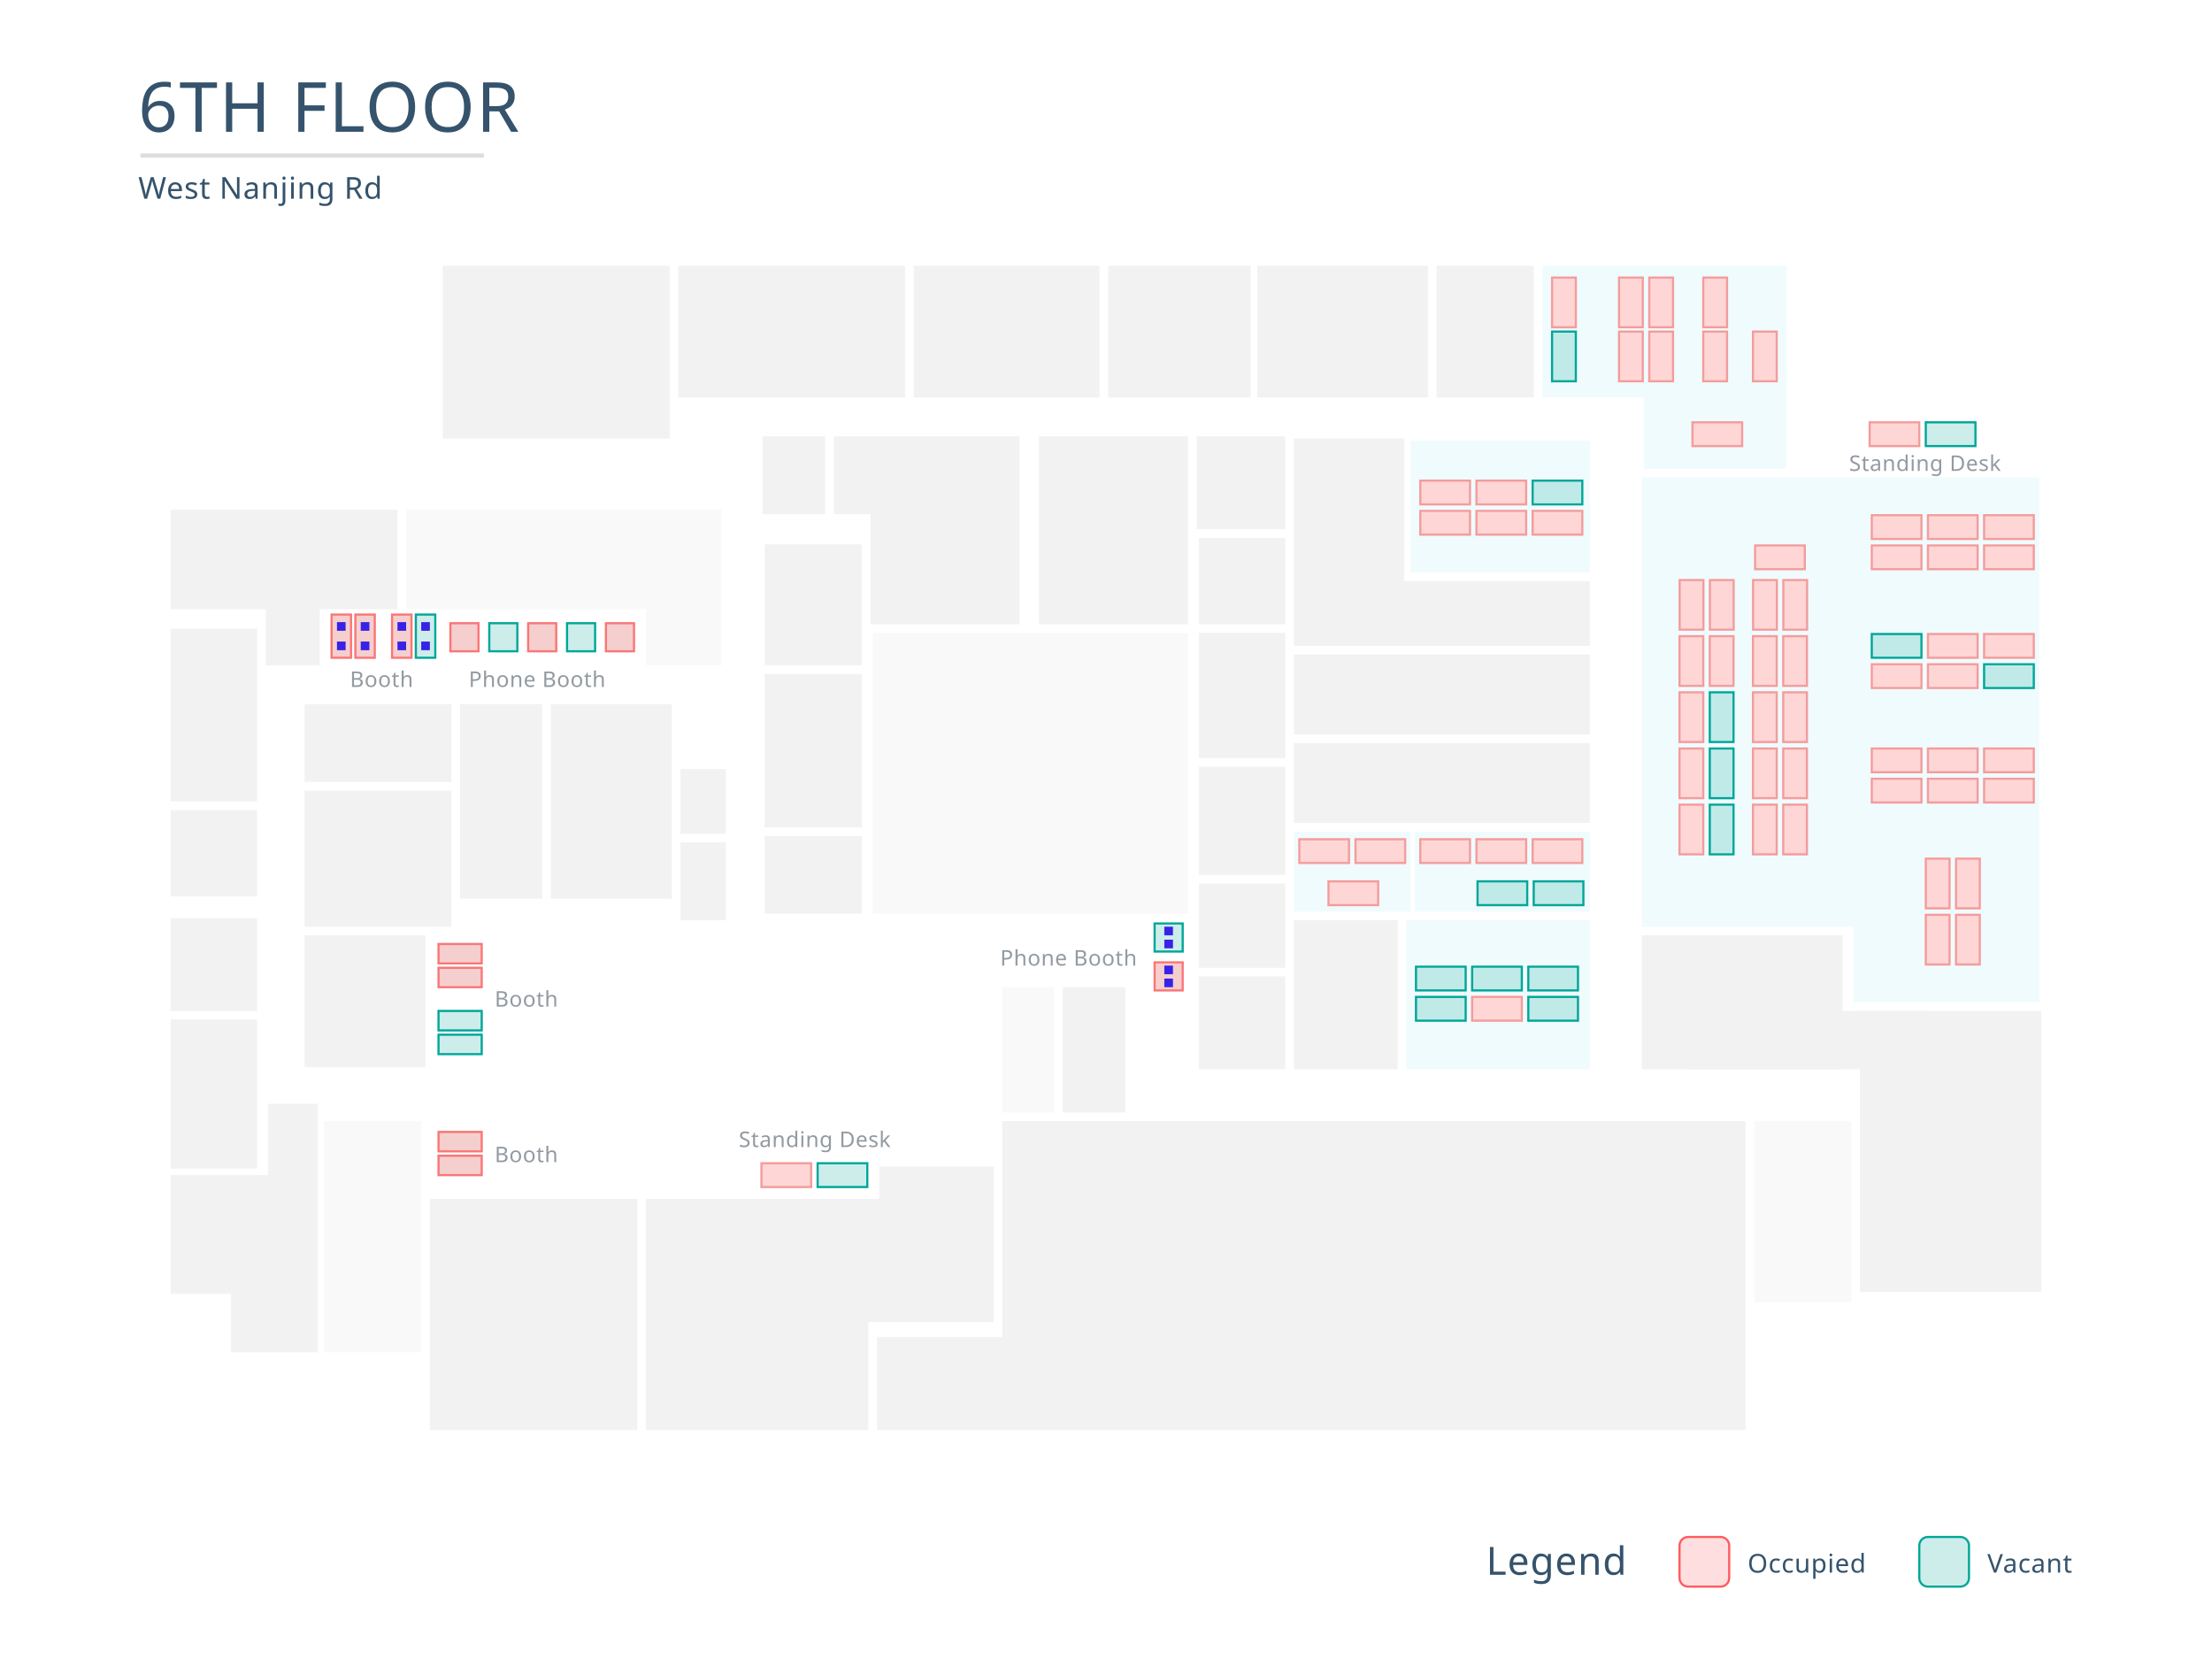
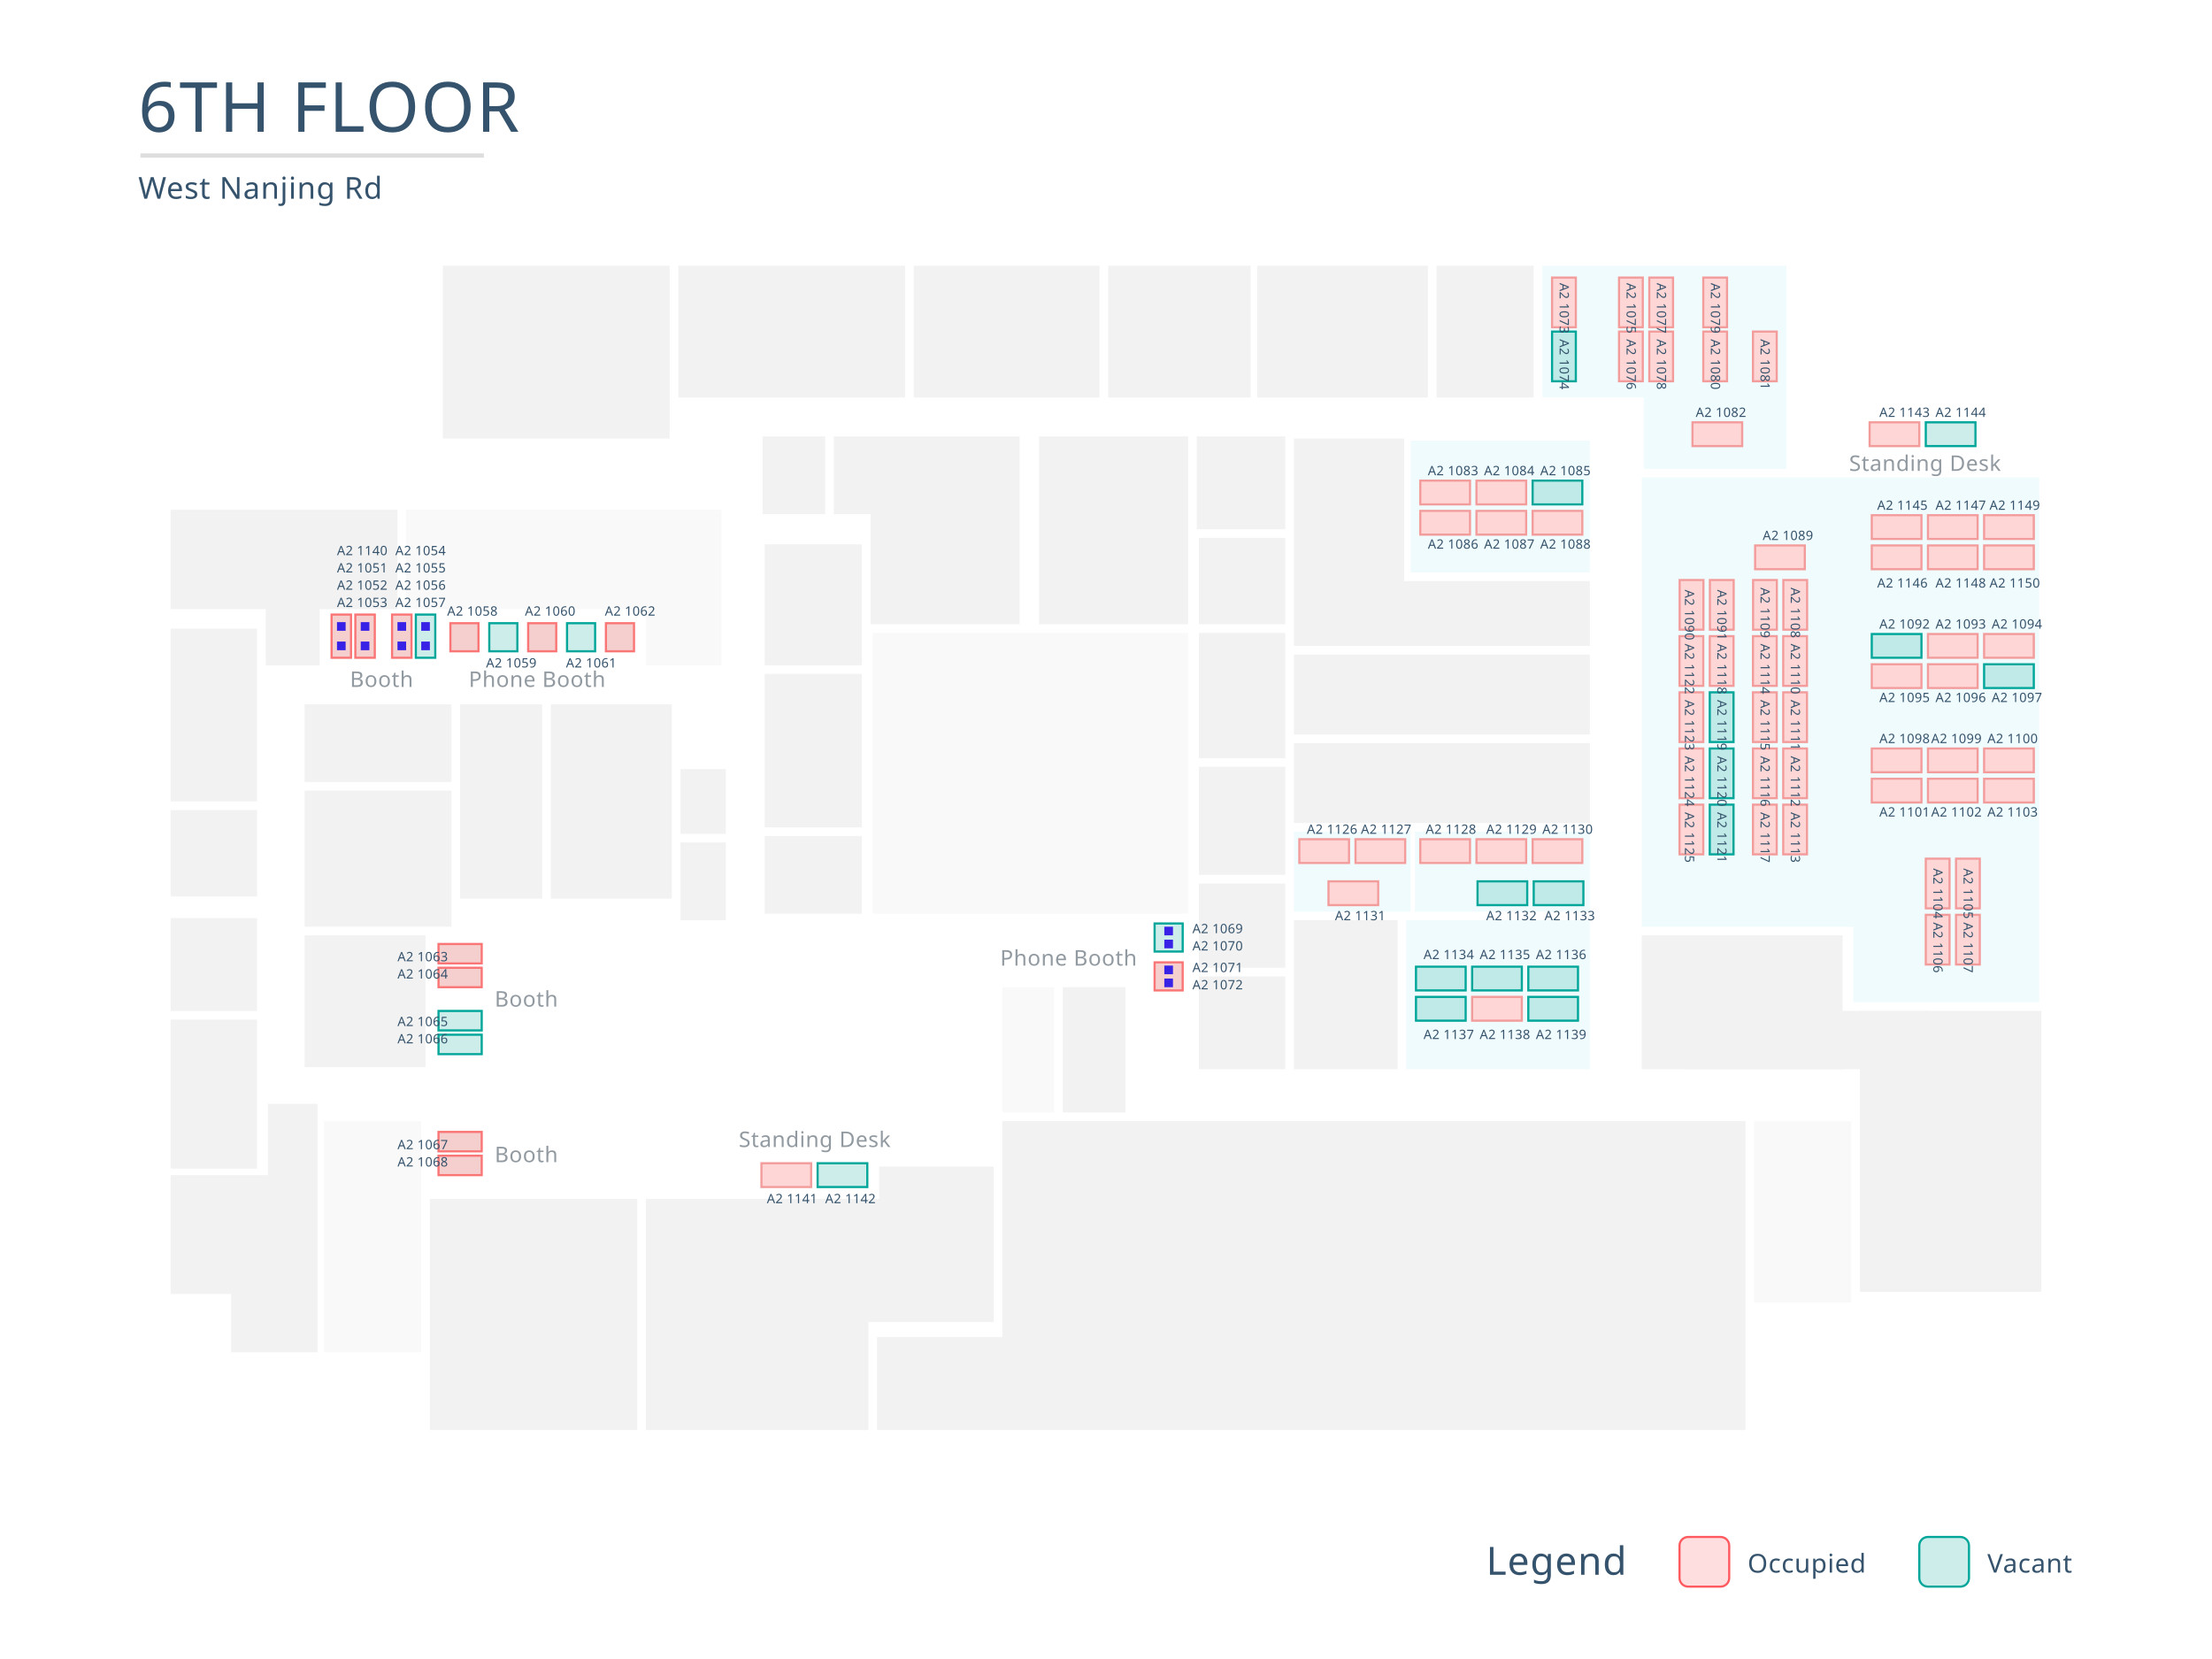
<svg xmlns="http://www.w3.org/2000/svg" width="1024px" height="768px" viewBox="0 0 1024 768" version="1.1">
  <defs />
  <g id="20180710南京路演示界面" stroke="none" stroke-width="1" fill="none" fill-rule="evenodd">
    <rect id="白底" fill="#FFFFFF" x="0" y="0" width="1024" height="768" />
    <g id="图名" transform="translate(64, 32)">
      <text id="6TH-FLOOR" font-family="BebasNeue, Bebas Neue" font-size="32" font-weight="normal" letter-spacing="0.711" fill="#35536C">
        <tspan x="0" y="29">6TH FLOOR</tspan>
      </text>
      <text id="West-Nanjing-Rd" font-family="PingFangSC-Regular, PingFang SC" font-size="14" font-weight="normal" letter-spacing="0.311" fill="#35536C">
        <tspan x="0" y="60">West Nanjing Rd</tspan>
      </text>
      <path d="M1,40 L160.028,40" id="Path" stroke="#DEDEDE" stroke-width="2" />
    </g>
    <g id="建筑" transform="translate(79, 123)">
      <g id="室" fill="#F2F2F2">
        <rect id="Rectangle" x="126" y="0" width="105" height="80" />
        <rect id="Rectangle-Copy-17" x="62" y="203" width="68" height="36" />
        <rect id="Rectangle-Copy-19" x="134" y="203" width="38" height="90" />
        <rect id="Rectangle-Copy-20" x="176" y="203" width="56" height="90" />
        <rect id="Rectangle-Copy-50" x="236" y="267" width="21" height="36" />
        <rect id="Rectangle-Copy-51" x="236" y="233" width="21" height="30" />
        <rect id="Rectangle-Copy-18" x="62" y="243" width="68" height="63" />
        <rect id="Rectangle-Copy-21" x="62" y="310" width="56" height="61" />
        <rect id="Rectangle-Copy-22" x="120" y="432" width="96" height="107" />
        <path d="M289,432 L328,432 L328,417 L381,417 L381,489 L323,489 L323,539 L220,539 L220,432 L289,432 Z" id="Combined-Shape" />
        <rect id="Rectangle-Copy-10" x="0" y="168" width="40" height="80" />
        <rect id="Rectangle-Copy-11" x="0" y="252" width="40" height="40" />
        <rect id="Rectangle-Copy-12" x="0" y="302" width="40" height="43" />
        <rect id="Rectangle-Copy-13" x="0" y="349" width="40" height="69" />
        <path d="M45,421 L45,388 L68,388 L68,421 L68,503 L28,503 L28,476 L0,476 L0,421 L28,421 L45,421 Z" id="Combined-Shape" />
        <path d="M69,159 L69,185 L44,185 L44,159 L0,159 L0,113 L105,113 L105,159 L69,159 Z" id="Combined-Shape" />
        <rect id="Rectangle-Copy" x="235" y="0" width="105" height="61" />
        <rect id="Rectangle-Copy-45" x="274" y="79" width="29" height="36" />
        <rect id="Rectangle-Copy-46" x="275" y="129" width="45" height="56" />
        <rect id="Rectangle-Copy-47" x="275" y="189" width="45" height="71" />
        <rect id="Rectangle-Copy-48" x="275" y="264" width="45" height="36" />
        <rect id="Rectangle-Copy-2" x="344" y="0" width="86" height="61" />
        <path d="M385,539 L327,539 L327,496 L385,496 L385,396 L729,396 L729,539 L385,539 Z" id="Combined-Shape" />
        <rect id="Rectangle-Copy-3" x="434" y="0" width="66" height="61" />
        <rect id="Rectangle-Copy-4" x="503" y="0" width="79" height="61" />
        <rect id="Rectangle-Copy-5" x="586" y="0" width="45" height="61" />
        <path d="M681,310 L774,310 L774,372 L681,372 L681,310 Z M782,345 L866,345 L866,475 L782,475 L782,345 Z" id="Combined-Shape" />
        <rect id="Rectangle-Copy-58" x="701" y="345" width="113" height="27" />
        <rect id="Rectangle-Copy-31" x="520" y="180" width="137" height="37" />
        <rect id="Rectangle-Copy-32" x="520" y="221" width="137" height="37" />
        <rect id="Rectangle-Copy-35" x="520" y="303" width="48" height="69" />
        <rect id="Rectangle-Copy-49" x="413" y="334" width="29" height="58" />
        <rect id="Rectangle-Copy-36" x="476" y="329" width="40" height="43" />
        <rect id="Rectangle-Copy-37" x="476" y="286" width="40" height="39" />
        <rect id="Rectangle-Copy-38" x="476" y="232" width="40" height="50" />
        <rect id="Rectangle-Copy-39" x="476" y="170" width="40" height="58" />
        <rect id="Rectangle-Copy-40" x="476" y="126" width="40" height="40" />
        <rect id="Rectangle-Copy-41" x="475" y="79" width="41" height="43" />
        <rect id="Rectangle-Copy-42" x="402" y="79" width="69" height="87" />
        <path d="M324,79 L393,79 L393,166 L324,166 L324,115 L307,115 L307,79 L324,79 Z" id="Combined-Shape" />
        <path d="M571,146 L657,146 L657,176 L520,176 L520,153 L520,80 L571,80 L571,146 Z" id="Combined-Shape" />
      </g>
      <g id="楼梯" transform="translate(71, 113)" fill="#F9F9F9">
        <path d="M184,46 L184,72 L149,72 L149,46 L38,46 L38,0 L184,0 L184,46 Z" id="Combined-Shape" />
        <rect id="Rectangle-Copy-59" x="314" y="221" width="24" height="58" />
        <rect id="Rectangle-3" x="254" y="57" width="146" height="130" />
        <rect id="Rectangle-3-Copy" x="662" y="283" width="45" height="84" />
        <rect id="Rectangle-3-Copy-2" x="0" y="283" width="45" height="107" />
      </g>
      <g id="固定" transform="translate(520, 0)" fill="#E2F7FB" opacity="0.5">
        <path d="M345,306 L345,341 L259,341 L259,306 L161,306 L161,98 L345,98 L345,306 Z" />
        <rect x="54" y="81" width="83" height="61" />
        <rect x="0" y="262" width="54" height="37" />
        <rect id="固定-copy" x="56" y="262" width="81" height="37" />
        <rect x="52" y="303" width="85" height="69" />
        <path d="M228,61 L228,94 L162,94 L162,61 L115,61 L115,0 L228,0 L228,61 Z" />
      </g>
    </g>
    <g id="电话/卡座" transform="translate(153, 284)">
      <rect id="Rectangle-4" stroke="#FA7676" fill="#F5CECE" x="0.5" y="0.5" width="9" height="20" />
      <rect id="Rectangle-4-Copy-11" stroke="#FA7676" fill="#F5CECE" x="11.5" y="0.5" width="9" height="20" />
      <rect id="Rectangle-4-Copy" stroke="#FA7676" fill="#F5CECE" x="28.5" y="0.5" width="9" height="20" />
      <rect id="Rectangle-4-Copy-12" stroke="#00A699" fill-opacity="0.2" fill="#00A699" x="39.5" y="0.5" width="9" height="20" />
      <rect id="Rectangle-4-Copy-2" stroke="#FA7676" fill="#F5CECE" x="55.5" y="4.5" width="13" height="13" />
      <rect id="Rectangle-4-Copy-3" stroke="#00A699" fill-opacity="0.2" fill="#00A699" x="73.5" y="4.5" width="13" height="13" />
      <rect id="Rectangle-4-Copy-4" stroke="#FA7676" fill="#F5CECE" x="91.5" y="4.5" width="13" height="13" />
      <rect id="Rectangle-4-Copy-5" stroke="#00A699" fill-opacity="0.2" fill="#00A699" x="109.5" y="4.5" width="13" height="13" />
      <rect id="Rectangle-4-Copy-6" stroke="#FA7676" fill="#F5CECE" x="127.5" y="4.5" width="13" height="13" />
      <rect id="Rectangle-4-Copy-9" stroke="#00A699" fill-opacity="0.2" fill="#00A699" x="381.5" y="143.5" width="13" height="13" />
      <rect id="Rectangle-4-Copy-10" stroke="#FA7676" fill="#F5CECE" x="381.5" y="161.5" width="13" height="13" />
-       <rect id="Rectangle-4-Copy" stroke="#FA7676" fill="#F5CECE" transform="translate(60, 244.5) rotate(90) translate(-60, -244.5) " x="55.5" y="234.5" width="9" height="20" />
+       <rect id="Rectangle-4-Copy-20" stroke="#FA7676" fill="#F5CECE" transform="translate(60, 244.5) rotate(90) translate(-60, -244.5) " x="55.5" y="234.5" width="9" height="20" />
      <rect id="Rectangle-4-Copy-15" stroke="#FA7676" fill="#F5CECE" transform="translate(60, 255.5) rotate(90) translate(-60, -255.5) " x="55.5" y="245.5" width="9" height="20" />
      <rect id="Rectangle-4-Copy-7" stroke="#00A699" fill-opacity="0.2" fill="#00A699" transform="translate(60, 188.5) rotate(90) translate(-60, -188.5) " x="55.5" y="178.5" width="9" height="20" />
      <rect id="Rectangle-4-Copy-14" stroke="#00A699" fill-opacity="0.2" fill="#00A699" transform="translate(60, 199.5) rotate(90) translate(-60, -199.5) " x="55.5" y="189.5" width="9" height="20" />
      <rect id="Rectangle-4-Copy-8" stroke="#FA7676" fill="#F5CECE" transform="translate(60, 168.5) rotate(90) translate(-60, -168.5) " x="55.5" y="158.5" width="9" height="20" />
      <rect id="Rectangle-4-Copy-13" stroke="#FA7676" fill="#F5CECE" transform="translate(60, 157.5) rotate(90) translate(-60, -157.5) " x="55.5" y="147.5" width="9" height="20" />
    </g>
    <g id="图例" transform="translate(688, 710)">
-       <text id="Legend" font-family="PingFang-SC-Regular, PingFang SC" font-size="18" font-weight="normal" letter-spacing="0.4" fill="#35536C">
+       <text id="Legend" font-family="PingFangSC-Regular, PingFang SC" font-size="18" font-weight="normal" letter-spacing="0.4" fill="#35536C">
        <tspan x="0" y="19">Legend</tspan>
      </text>
-       <text id="Occupied" font-family="PingFang-SC-Light, PingFang SC" font-size="12" font-weight="300" letter-spacing="0.267" fill="#35536C">
+       <text id="Occupied" font-family="PingFangSC-Light, PingFang SC" font-size="12" font-weight="300" letter-spacing="0.267" fill="#35536C">
        <tspan x="121" y="18">Occupied</tspan>
      </text>
-       <text id="Vacant" font-family="PingFang-SC-Light, PingFang SC" font-size="12" font-weight="300" letter-spacing="0.267" fill="#35536C">
+       <text id="Vacant" font-family="PingFangSC-Light, PingFang SC" font-size="12" font-weight="300" letter-spacing="0.267" fill="#35536C">
        <tspan x="232" y="18">Vacant</tspan>
      </text>
      <rect id="tuli1" stroke="#FF5A5F" fill-opacity="0.2" fill="#FF5A5F" x="89.5" y="1.5" width="23" height="23" rx="4" />
      <rect id="tuli2" stroke="#00A699" fill-opacity="0.2" fill="#00A699" x="200.5" y="1.5" width="23" height="23" rx="4" />
    </g>
    <g id="桌子" transform="translate(352, 128)">
      <rect id="desk" stroke="#F39C9C" fill="#FFD6D6" x="366.5" y="0.5" width="11" height="23" />
      <rect id="desk5" stroke="#00A699" fill-opacity="0.2" fill="#00A699" x="366.5" y="25.5" width="11" height="23" />
      <rect id="desk1" stroke="#F39C9C" fill="#FFD6D6" x="397.5" y="0.5" width="11" height="23" />
      <rect id="desk-3" stroke="#F39C9C" fill="#FFD6D6" x="397.5" y="25.5" width="11" height="23" />
      <rect id="desk-2" stroke="#F39C9C" fill="#FFD6D6" x="411.5" y="0.5" width="11" height="23" />
      <rect id="desk-6" stroke="#F39C9C" fill="#FFD6D6" x="436.5" y="0.5" width="11" height="23" />
      <rect id="desk-8" stroke="#F39C9C" fill="#FFD6D6" x="459.5" y="25.5" width="11" height="23" />
      <rect id="desk9" stroke="#F39C9C" fill="#FFD6D6" transform="translate(443, 73) rotate(90) translate(-443, -73) " x="437.5" y="61.5" width="11" height="23" />
      <rect id="desk4" stroke="#F39C9C" fill="#FFD6D6" x="411.5" y="25.5" width="11" height="23" />
      <rect id="desk7" stroke="#F39C9C" fill="#FFD6D6" x="436.5" y="25.5" width="11" height="23" />
      <rect id="desk16" stroke="#F39C9C" fill="#FFD6D6" x="439.5" y="166.5" width="11" height="23" />
      <rect id="desk20" stroke="#F39C9C" fill="#FFD6D6" x="425.5" y="166.5" width="11" height="23" />
      <rect id="desk17" stroke="#00A699" fill-opacity="0.2" fill="#00A699" x="439.5" y="192.5" width="11" height="23" />
      <rect id="desk21" stroke="#F39C9C" fill="#FFD6D6" x="425.5" y="192.5" width="11" height="23" />
      <rect id="desk18" stroke="#00A699" fill-opacity="0.2" fill="#00A699" x="439.5" y="218.5" width="11" height="23" />
      <rect id="desk22" stroke="#F39C9C" fill="#FFD6D6" x="425.5" y="218.5" width="11" height="23" />
      <rect id="desk19" stroke="#00A699" fill-opacity="0.2" fill="#00A699" x="439.5" y="244.5" width="11" height="23" />
      <rect id="desk23" stroke="#F39C9C" fill="#FFD6D6" x="425.5" y="244.5" width="11" height="23" />
      <rect id="desk166" stroke="#F39C9C" fill="#FFD6D6" transform="translate(369, 266) rotate(90) translate(-369, -266) " x="363.5" y="254.5" width="11" height="23" />
      <rect id="desk177" stroke="#F39C9C" fill="#FFD6D6" transform="translate(343, 266) rotate(90) translate(-343, -266) " x="337.5" y="254.5" width="11" height="23" />
      <rect id="desk188" stroke="#F39C9C" fill="#FFD6D6" transform="translate(317, 266) rotate(90) translate(-317, -266) " x="311.5" y="254.5" width="11" height="23" />
      <rect id="desk199" stroke="#F39C9C" fill="#FFD6D6" transform="translate(287, 266) rotate(90) translate(-287, -266) " x="281.5" y="254.5" width="11" height="23" />
      <rect id="desk24" stroke="#F39C9C" fill="#FFD6D6" transform="translate(261, 266) rotate(90) translate(-261, -266) " x="255.5" y="254.5" width="11" height="23" />
      <rect id="desk26" stroke="#00A699" fill-opacity="0.2" fill="#00A699" transform="translate(369.5, 285.5) rotate(90) translate(-369.5, -285.5) " x="364" y="274" width="11" height="23" />
      <rect id="desk27" stroke="#00A699" fill-opacity="0.2" fill="#00A699" transform="translate(343.5, 285.5) rotate(90) translate(-343.5, -285.5) " x="338" y="274" width="11" height="23" />
      <rect id="desk28" stroke="#F39C9C" fill="#FFD6D6" transform="translate(274.5, 285.5) rotate(90) translate(-274.5, -285.5) " x="269" y="274" width="11" height="23" />
      <rect id="desk29" stroke="#F39C9C" fill="#FFD6D6" x="473.5" y="166.5" width="11" height="23" />
      <rect id="desk30" stroke="#F39C9C" fill="#FFD6D6" x="459.5" y="166.5" width="11" height="23" />
      <rect id="desk31" stroke="#F39C9C" fill="#FFD6D6" x="473.5" y="192.5" width="11" height="23" />
      <rect id="desk32" stroke="#F39C9C" fill="#FFD6D6" x="459.5" y="192.5" width="11" height="23" />
      <rect id="desk33" stroke="#F39C9C" fill="#FFD6D6" x="473.5" y="218.5" width="11" height="23" />
      <rect id="desk34" stroke="#F39C9C" fill="#FFD6D6" x="459.5" y="218.5" width="11" height="23" />
      <rect id="desk35" stroke="#F39C9C" fill="#FFD6D6" x="473.5" y="244.5" width="11" height="23" />
      <rect id="desk36" stroke="#F39C9C" fill="#FFD6D6" x="459.5" y="244.5" width="11" height="23" />
      <rect id="desk37" stroke="#F39C9C" fill="#FFD6D6" transform="translate(472, 130) rotate(90) translate(-472, -130) " x="466.5" y="118.5" width="11" height="23" />
      <rect id="desk38" stroke="#F39C9C" fill="#FFD6D6" transform="translate(578, 238) rotate(90) translate(-578, -238) " x="572.5" y="226.5" width="11" height="23" />
      <rect id="desk39" stroke="#F39C9C" fill="#FFD6D6" transform="translate(578, 224) rotate(90) translate(-578, -224) " x="572.5" y="212.5" width="11" height="23" />
      <rect id="desk40" stroke="#F39C9C" fill="#FFD6D6" transform="translate(552, 238) rotate(90) translate(-552, -238) " x="546.5" y="226.5" width="11" height="23" />
      <rect id="desk41" stroke="#F39C9C" fill="#FFD6D6" transform="translate(552, 224) rotate(90) translate(-552, -224) " x="546.5" y="212.5" width="11" height="23" />
      <rect id="desk42" stroke="#F39C9C" fill="#FFD6D6" transform="translate(526, 238) rotate(90) translate(-526, -238) " x="520.5" y="226.5" width="11" height="23" />
      <rect id="desk43" stroke="#F39C9C" fill="#FFD6D6" transform="translate(526, 224) rotate(90) translate(-526, -224) " x="520.5" y="212.5" width="11" height="23" />
      <rect id="desk44" stroke="#F39C9C" fill="#FFD6D6" transform="translate(431.0626, 152) rotate(180) translate(-431.0626, -152) " x="425.563" y="140.5" width="11" height="23" />
      <rect id="desk45" stroke="#F39C9C" fill="#FFD6D6" transform="translate(445.0626, 152) rotate(180) translate(-445.0626, -152) " x="439.563" y="140.5" width="11" height="23" />
      <rect id="desk46" stroke="#F39C9C" fill="#FFD6D6" transform="translate(465.0626, 152) rotate(180) translate(-465.0626, -152) " x="459.563" y="140.5" width="11" height="23" />
      <rect id="desk47" stroke="#F39C9C" fill="#FFD6D6" transform="translate(479.0626, 152) rotate(180) translate(-479.0626, -152) " x="473.563" y="140.5" width="11" height="23" />
      <rect id="desk48" stroke="#00A699" fill-opacity="0.2" fill="#00A699" transform="translate(367, 339) rotate(90) translate(-367, -339) " x="361.5" y="327.5" width="11" height="23" />
      <rect id="desk49" stroke="#00A699" fill-opacity="0.2" fill="#00A699" transform="translate(367, 325) rotate(90) translate(-367, -325) " x="361.5" y="313.5" width="11" height="23" />
      <rect id="desk50" stroke="#F39C9C" fill="#FFD6D6" transform="translate(341, 339) rotate(90) translate(-341, -339) " x="335.5" y="327.5" width="11" height="23" />
      <rect id="desk51" stroke="#00A699" fill-opacity="0.2" fill="#00A699" transform="translate(341, 325) rotate(90) translate(-341, -325) " x="335.5" y="313.5" width="11" height="23" />
      <rect id="desk52" stroke="#00A699" fill-opacity="0.2" fill="#00A699" transform="translate(315, 339) rotate(90) translate(-315, -339) " x="309.5" y="327.5" width="11" height="23" />
      <rect id="desk53" stroke="#00A699" fill-opacity="0.2" fill="#00A699" transform="translate(315, 325) rotate(90) translate(-315, -325) " x="309.5" y="313.5" width="11" height="23" />
      <rect id="desk54" stroke="#F39C9C" fill="#FFD6D6" x="539.5" y="295.5" width="11" height="23" />
      <rect id="desk55" stroke="#F39C9C" fill="#FFD6D6" x="553.5" y="295.5" width="11" height="23" />
      <rect id="desk56" stroke="#F39C9C" fill="#FFD6D6" x="539.5" y="269.5" width="11" height="23" />
      <rect id="desk57" stroke="#F39C9C" fill="#FFD6D6" x="553.5" y="269.5" width="11" height="23" />
      <rect id="desk58" stroke="#00A699" fill-opacity="0.2" fill="#00A699" transform="translate(38, 416) rotate(90) translate(-38, -416) " x="32.5" y="404.5" width="11" height="23" />
      <rect id="desk59" stroke="#00A699" fill-opacity="0.2" fill="#00A699" transform="translate(551, 73) rotate(90) translate(-551, -73) " x="545.5" y="61.5" width="11" height="23" />
      <rect id="desk60" stroke="#F39C9C" fill="#FFD6D6" transform="translate(12, 416) rotate(90) translate(-12, -416) " x="6.5" y="404.5" width="11" height="23" />
      <rect id="desk61" stroke="#F39C9C" fill="#FFD6D6" transform="translate(525, 73) rotate(90) translate(-525, -73) " x="519.5" y="61.5" width="11" height="23" />
      <rect id="desk62" stroke="#00A699" fill-opacity="0.2" fill="#00A699" transform="translate(578, 185) rotate(90) translate(-578, -185) " x="572.5" y="173.5" width="11" height="23" />
      <rect id="desk63" stroke="#F39C9C" fill="#FFD6D6" transform="translate(578, 171) rotate(90) translate(-578, -171) " x="572.5" y="159.5" width="11" height="23" />
      <rect id="desk64" stroke="#F39C9C" fill="#FFD6D6" transform="translate(552, 185) rotate(90) translate(-552, -185) " x="546.5" y="173.5" width="11" height="23" />
      <rect id="desk65" stroke="#F39C9C" fill="#FFD6D6" transform="translate(552, 171) rotate(90) translate(-552, -171) " x="546.5" y="159.5" width="11" height="23" />
      <rect id="desk66" stroke="#F39C9C" fill="#FFD6D6" transform="translate(526, 185) rotate(90) translate(-526, -185) " x="520.5" y="173.5" width="11" height="23" />
      <rect id="desk67" stroke="#00A699" fill-opacity="0.2" fill="#00A699" transform="translate(526, 171) rotate(90) translate(-526, -171) " x="520.5" y="159.5" width="11" height="23" />
      <rect id="desk68" stroke="#F39C9C" fill="#FFD6D6" transform="translate(578, 116) rotate(90) translate(-578, -116) " x="572.5" y="104.5" width="11" height="23" />
      <rect id="desk69" stroke="#F39C9C" fill="#FFD6D6" transform="translate(578, 130) rotate(90) translate(-578, -130) " x="572.5" y="118.5" width="11" height="23" />
      <rect id="desk70" stroke="#F39C9C" fill="#FFD6D6" transform="translate(552, 116) rotate(90) translate(-552, -116) " x="546.5" y="104.5" width="11" height="23" />
      <rect id="desk71" stroke="#F39C9C" fill="#FFD6D6" transform="translate(552, 130) rotate(90) translate(-552, -130) " x="546.5" y="118.5" width="11" height="23" />
      <rect id="desk71" stroke="#F39C9C" fill="#FFD6D6" transform="translate(526, 116) rotate(90) translate(-526, -116) " x="520.5" y="104.5" width="11" height="23" />
      <rect id="desk72" stroke="#F39C9C" fill="#FFD6D6" transform="translate(526, 130) rotate(90) translate(-526, -130) " x="520.5" y="118.5" width="11" height="23" />
      <rect id="desk73" stroke="#00A699" fill-opacity="0.2" fill="#00A699" transform="translate(369, 100) rotate(90) translate(-369, -100) " x="363.5" y="88.5" width="11" height="23" />
      <rect id="desk74" stroke="#F39C9C" fill="#FFD6D6" transform="translate(369, 114) rotate(90) translate(-369, -114) " x="363.5" y="102.5" width="11" height="23" />
      <rect id="desk75" stroke="#F39C9C" fill="#FFD6D6" transform="translate(343, 100) rotate(90) translate(-343, -100) " x="337.5" y="88.5" width="11" height="23" />
      <rect id="desk76" stroke="#F39C9C" fill="#FFD6D6" transform="translate(343, 114) rotate(90) translate(-343, -114) " x="337.5" y="102.5" width="11" height="23" />
      <rect id="desk77" stroke="#F39C9C" fill="#FFD6D6" transform="translate(317, 100) rotate(90) translate(-317, -100) " x="311.5" y="88.5" width="11" height="23" />
      <rect id="desk78" stroke="#F39C9C" fill="#FFD6D6" transform="translate(317, 114) rotate(90) translate(-317, -114) " x="311.5" y="102.5" width="11" height="23" />
    </g>
-     <g id="文字" transform="translate(162, 207)" fill="#929AA1" font-family="PingFang-SC-Regular, PingFang SC" font-size="10" font-weight="normal" letter-spacing="0.222">
+     <g id="文字" transform="translate(162, 207)" fill="#929AA1" font-family="PingFangSC-Regular, PingFang SC" font-size="10" font-weight="normal" letter-spacing="0.222">
      <text id="Booth">
        <tspan x="0" y="111">Booth</tspan>
      </text>
      <text id="Booth">
        <tspan x="67" y="259">Booth</tspan>
      </text>
      <text id="Booth">
        <tspan x="67" y="331">Booth</tspan>
      </text>
      <text id="Standing-Desk">
        <tspan x="180" y="324">Standing Desk</tspan>
      </text>
      <text id="Standing-Desk-Copy">
        <tspan x="694" y="11">Standing Desk</tspan>
      </text>
      <text id="Phone-Booth">
        <tspan x="55" y="111">Phone Booth</tspan>
      </text>
      <text id="Phone-Booth">
        <tspan x="301" y="240"> Phone Booth</tspan>
      </text>
+     </g>
+     <g id="编号" transform="translate(156, 131)" fill="#35536C" font-family="BebasNeue, Bebas Neue" font-size="6" font-weight="normal" letter-spacing="0.133">
+       <g transform="translate(0, 120)" id="A2-1050">
+         <text>
+           <tspan x="0" y="6">A2 1140</tspan>
+         </text>
+       </g>
+       <g transform="translate(27, 120)" id="A2-1050">
+         <text>
+           <tspan x="0" y="6">A2 1054</tspan>
+         </text>
+       </g>
+       <g transform="translate(28, 308)" id="A2-1050">
+         <text>
+           <tspan x="0" y="6">A2 1063</tspan>
+         </text>
+       </g>
+       <g transform="translate(396, 295)" id="A2-1050">
+         <text>
+           <tspan x="0" y="6">A2 1069</tspan>
+         </text>
+       </g>
+       <g transform="translate(449, 249)" id="A2-1050">
+         <text>
+           <tspan x="0" y="6">A2 1126</tspan>
+         </text>
+       </g>
+       <g transform="translate(462, 289)" id="A2-1050">
+         <text>
+           <tspan x="0" y="6">A2 1131</tspan>
+         </text>
+       </g>
+       <g transform="translate(532, 289)" id="A2-1050">
+         <text>
+           <tspan x="0" y="6">A2 1132</tspan>
+         </text>
+       </g>
+       <g transform="translate(503, 307)" id="A2-1050">
+         <text>
+           <tspan x="0" y="6">A2 1134</tspan>
+         </text>
+       </g>
+       <g transform="translate(503, 344)" id="A2-1050">
+         <text>
+           <tspan x="0" y="6">A2 1137</tspan>
+         </text>
+       </g>
+       <g transform="translate(529, 307)" id="A2-1050">
+         <text>
+           <tspan x="0" y="6">A2 1135</tspan>
+         </text>
+       </g>
+       <g transform="translate(529, 344)" id="A2-1050">
+         <text>
+           <tspan x="0" y="6">A2 1138</tspan>
+         </text>
+       </g>
+       <g transform="translate(555, 307)" id="A2-1050">
+         <text>
+           <tspan x="0" y="6">A2 1136</tspan>
+         </text>
+       </g>
+       <g transform="translate(555, 344)" id="A2-1050">
+         <text>
+           <tspan x="0" y="6">A2 1139</tspan>
+         </text>
+       </g>
+       <g transform="translate(741, 305) rotate(90) translate(-741, -305) translate(732, 301)" id="A2-1050">
+         <text>
+           <tspan x="0" y="6">A2 1106</tspan>
+         </text>
+       </g>
+       <g transform="translate(741, 280) rotate(90) translate(-741, -280) translate(732, 276)" id="A2-1050">
+         <text>
+           <tspan x="0" y="6">A2 1104</tspan>
+         </text>
+       </g>
+       <g transform="translate(675, 254) rotate(90) translate(-675, -254) translate(666, 250)" id="A2-1050">
+         <text>
+           <tspan x="0" y="6">A2 1113</tspan>
+         </text>
+       </g>
+       <g transform="translate(641, 254) rotate(90) translate(-641, -254) translate(632, 250)" id="A2-1050">
+         <text>
+           <tspan x="0" y="6">A2 1121</tspan>
+         </text>
+       </g>
+       <g transform="translate(661, 254) rotate(90) translate(-661, -254) translate(652, 250)" id="A2-1050">
+         <text>
+           <tspan x="0" y="6">A2 1117</tspan>
+         </text>
+       </g>
+       <g transform="translate(626, 254) rotate(90) translate(-626, -254) translate(617, 250)" id="A2-1050">
+         <text>
+           <tspan x="0" y="6">A2 1125</tspan>
+         </text>
+       </g>
+       <g transform="translate(675, 228) rotate(90) translate(-675, -228) translate(666, 224)" id="A2-1050">
+         <text>
+           <tspan x="0" y="6">A2 1112</tspan>
+         </text>
+       </g>
+       <g transform="translate(641, 228) rotate(90) translate(-641, -228) translate(632, 224)" id="A2-1050">
+         <text>
+           <tspan x="0" y="6">A2 1120</tspan>
+         </text>
+       </g>
+       <g transform="translate(661, 228) rotate(90) translate(-661, -228) translate(652, 224)" id="A2-1050">
+         <text>
+           <tspan x="0" y="6">A2 1116</tspan>
+         </text>
+       </g>
+       <g transform="translate(626, 228) rotate(90) translate(-626, -228) translate(617, 224)" id="A2-1050">
+         <text>
+           <tspan x="0" y="6">A2 1124</tspan>
+         </text>
+       </g>
+       <g transform="translate(675, 202) rotate(90) translate(-675, -202) translate(666, 198)" id="A2-1050">
+         <text>
+           <tspan x="0" y="6">A2 1111</tspan>
+         </text>
+       </g>
+       <g transform="translate(613, 35) rotate(90) translate(-613, -35) translate(604, 31)" id="A2-1050">
+         <text>
+           <tspan x="0" y="6">A2 1078</tspan>
+         </text>
+       </g>
+       <g transform="translate(638, 35) rotate(90) translate(-638, -35) translate(629, 31)" id="A2-1050">
+         <text>
+           <tspan x="0" y="6">A2 1080</tspan>
+         </text>
+       </g>
+       <g transform="translate(661, 35) rotate(90) translate(-661, -35) translate(652, 31)" id="A2-1050">
+         <text>
+           <tspan x="0" y="6">A2 1081</tspan>
+         </text>
+       </g>
+       <g transform="translate(568, 35) rotate(90) translate(-568, -35) translate(559, 31)" id="A2-1050">
+         <text>
+           <tspan x="0" y="6">A2 1074</tspan>
+         </text>
+       </g>
+       <g transform="translate(568, 9) rotate(90) translate(-568, -9) translate(559, 5)" id="A2-1050">
+         <text>
+           <tspan x="0" y="6">A2 1073</tspan>
+         </text>
+       </g>
+       <g transform="translate(641, 202) rotate(90) translate(-641, -202) translate(632, 198)" id="A2-1050">
+         <text>
+           <tspan x="0" y="6">A2 1119</tspan>
+         </text>
+       </g>
+       <g transform="translate(661, 202) rotate(90) translate(-661, -202) translate(652, 198)" id="A2-1050">
+         <text>
+           <tspan x="0" y="6">A2 1115</tspan>
+         </text>
+       </g>
+       <g transform="translate(599, 35) rotate(90) translate(-599, -35) translate(590, 31)" id="A2-1050">
+         <text>
+           <tspan x="0" y="6">A2 1076</tspan>
+         </text>
+       </g>
+       <g transform="translate(626, 202) rotate(90) translate(-626, -202) translate(617, 198)" id="A2-1050">
+         <text>
+           <tspan x="0" y="6">A2 1123</tspan>
+         </text>
+       </g>
+       <g transform="translate(675, 176) rotate(90) translate(-675, -176) translate(666, 172)" id="A2-1050">
+         <text>
+           <tspan x="0" y="6">A2 1110</tspan>
+         </text>
+       </g>
+       <g transform="translate(613, 9) rotate(90) translate(-613, -9) translate(604, 5)" id="A2-1050">
+         <text>
+           <tspan x="0" y="6">A2 1077</tspan>
+         </text>
+       </g>
+       <g transform="translate(638, 9) rotate(90) translate(-638, -9) translate(629, 5)" id="A2-1050">
+         <text>
+           <tspan x="0" y="6">A2 1079</tspan>
+         </text>
+       </g>
+       <g transform="translate(641, 176) rotate(90) translate(-641, -176) translate(632, 172)" id="A2-1050">
+         <text>
+           <tspan x="0" y="6">A2 1118</tspan>
+         </text>
+       </g>
+       <g transform="translate(661, 176) rotate(90) translate(-661, -176) translate(652, 172)" id="A2-1050">
+         <text>
+           <tspan x="0" y="6">A2 1114</tspan>
+         </text>
+       </g>
+       <g transform="translate(599, 9) rotate(90) translate(-599, -9) translate(590, 5)" id="A2-1050">
+         <text>
+           <tspan x="0" y="6">A2 1075</tspan>
+         </text>
+       </g>
+       <g transform="translate(626, 176) rotate(90) translate(-626, -176) translate(617, 172)" id="A2-1050">
+         <text>
+           <tspan x="0" y="6">A2 1122</tspan>
+         </text>
+       </g>
+       <g transform="translate(755, 305) rotate(90) translate(-755, -305) translate(746, 301)" id="A2-1050">
+         <text>
+           <tspan x="0" y="6">A2 1107</tspan>
+         </text>
+       </g>
+       <g transform="translate(755, 280) rotate(90) translate(-755, -280) translate(746, 276)" id="A2-1050">
+         <text>
+           <tspan x="0" y="6">A2 1105</tspan>
+         </text>
+       </g>
+       <g transform="translate(661, 150) rotate(90) translate(-661, -150) translate(652, 146)" id="A2-1050">
+         <text>
+           <tspan x="0" y="6">A2 1109</tspan>
+         </text>
+       </g>
+       <g transform="translate(675, 150) rotate(90) translate(-675, -150) translate(666, 146)" id="A2-1050">
+         <text>
+           <tspan x="0" y="6">A2 1108</tspan>
+         </text>
+       </g>
+       <g transform="translate(764, 241)" id="A2-1050">
+         <text>
+           <tspan x="0" y="6">A2 1103</tspan>
+         </text>
+       </g>
+       <g transform="translate(766, 188)" id="A2-1050">
+         <text>
+           <tspan x="0" y="6">A2 1097</tspan>
+         </text>
+       </g>
+       <g transform="translate(557, 117)" id="A2-1050">
+         <text>
+           <tspan x="0" y="6">A2 1088</tspan>
+         </text>
+       </g>
+       <g transform="translate(764, 207)" id="A2-1050">
+         <text>
+           <tspan x="0" y="6">A2 1100</tspan>
+         </text>
+       </g>
+       <g transform="translate(766, 154)" id="A2-1050">
+         <text>
+           <tspan x="0" y="6">A2 1094</tspan>
+         </text>
+       </g>
+       <g transform="translate(557, 83)" id="A2-1050">
+         <text>
+           <tspan x="0" y="6">A2 1085</tspan>
+         </text>
+       </g>
+       <g transform="translate(641, 151) rotate(90) translate(-641, -151) translate(632, 147)" id="A2-1050">
+         <text>
+           <tspan x="0" y="6">A2 1091</tspan>
+         </text>
+       </g>
+       <g transform="translate(629, 56)" id="A2-1050">
+         <text>
+           <tspan x="0" y="6">A2 1082</tspan>
+         </text>
+       </g>
+       <g transform="translate(738, 241)" id="A2-1050">
+         <text>
+           <tspan x="0" y="6">A2 1102</tspan>
+         </text>
+       </g>
+       <g transform="translate(740, 188)" id="A2-1050">
+         <text>
+           <tspan x="0" y="6">A2 1096</tspan>
+         </text>
+       </g>
+       <g transform="translate(531, 117)" id="A2-1050">
+         <text>
+           <tspan x="0" y="6">A2 1087</tspan>
+         </text>
+       </g>
+       <g transform="translate(738, 207)" id="A2-1050">
+         <text>
+           <tspan x="0" y="6">A2 1099</tspan>
+         </text>
+       </g>
+       <g transform="translate(740, 154)" id="A2-1050">
+         <text>
+           <tspan x="0" y="6">A2 1093</tspan>
+         </text>
+       </g>
+       <g transform="translate(531, 83)" id="A2-1050">
+         <text>
+           <tspan x="0" y="6">A2 1084</tspan>
+         </text>
+       </g>
+       <g transform="translate(626, 151) rotate(90) translate(-626, -151) translate(617, 147)" id="A2-1050">
+         <text>
+           <tspan x="0" y="6">A2 1090</tspan>
+         </text>
+       </g>
+       <g transform="translate(740, 56)" id="A2-1050">
+         <text>
+           <tspan x="0" y="6">A2 1144</tspan>
+         </text>
+       </g>
+       <g transform="translate(713, 99)" id="A2-1050">
+         <text>
+           <tspan x="0" y="6">A2 1145</tspan>
+         </text>
+       </g>
+       <g transform="translate(713, 135)" id="A2-1050">
+         <text>
+           <tspan x="0" y="6">A2 1146</tspan>
+         </text>
+       </g>
+       <g transform="translate(740, 99)" id="A2-1050">
+         <text>
+           <tspan x="0" y="6">A2 1147</tspan>
+         </text>
+       </g>
+       <g transform="translate(740, 135)" id="A2-1050">
+         <text>
+           <tspan x="0" y="6">A2 1148</tspan>
+         </text>
+       </g>
+       <g transform="translate(765, 99)" id="A2-1050">
+         <text>
+           <tspan x="0" y="6">A2 1149</tspan>
+         </text>
+       </g>
+       <g transform="translate(765, 135)" id="A2-1050">
+         <text>
+           <tspan x="0" y="6">A2 1150</tspan>
+         </text>
+       </g>
+       <g transform="translate(714, 241)" id="A2-1050">
+         <text>
+           <tspan x="0" y="6">A2 1101</tspan>
+         </text>
+       </g>
+       <g transform="translate(714, 188)" id="A2-1050">
+         <text>
+           <tspan x="0" y="6">A2 1095</tspan>
+         </text>
+       </g>
+       <g transform="translate(505, 117)" id="A2-1050">
+         <text>
+           <tspan x="0" y="6">A2 1086</tspan>
+         </text>
+       </g>
+       <g transform="translate(714, 207)" id="A2-1050">
+         <text>
+           <tspan x="0" y="6">A2 1098</tspan>
+         </text>
+       </g>
+       <g transform="translate(714, 154)" id="A2-1050">
+         <text>
+           <tspan x="0" y="6">A2 1092</tspan>
+         </text>
+       </g>
+       <g transform="translate(505, 83)" id="A2-1050">
+         <text>
+           <tspan x="0" y="6">A2 1083</tspan>
+         </text>
+       </g>
+       <g transform="translate(660, 113)" id="A2-1050">
+         <text>
+           <tspan x="0" y="6">A2 1089</tspan>
+         </text>
+       </g>
+       <g transform="translate(714, 56)" id="A2-1050">
+         <text>
+           <tspan x="0" y="6">A2 1143</tspan>
+         </text>
+       </g>
+       <g transform="translate(559, 289)" id="A2-1050">
+         <text>
+           <tspan x="0" y="6">A2 1133</tspan>
+         </text>
+       </g>
+       <g transform="translate(474, 249)" id="A2-1050">
+         <text>
+           <tspan x="0" y="6">A2 1127</tspan>
+         </text>
+       </g>
+       <g transform="translate(504, 249)" id="A2-1050">
+         <text>
+           <tspan x="0" y="6">A2 1128</tspan>
+         </text>
+       </g>
+       <g transform="translate(532, 249)" id="A2-1050">
+         <text>
+           <tspan x="0" y="6">A2 1129</tspan>
+         </text>
+       </g>
+       <g transform="translate(558, 249)" id="A2-1050">
+         <text>
+           <tspan x="0" y="6">A2 1130</tspan>
+         </text>
+       </g>
+       <g transform="translate(396, 313)" id="A2-1050">
+         <text>
+           <tspan x="0" y="6">A2 1071</tspan>
+         </text>
+       </g>
+       <g transform="translate(199, 420)" id="A2-1050">
+         <text>
+           <tspan x="0" y="6">A2 1141</tspan>
+         </text>
+       </g>
+       <g transform="translate(226, 420)" id="A2-1050">
+         <text>
+           <tspan x="0" y="6">A2 1142</tspan>
+         </text>
+       </g>
+       <g transform="translate(28, 338)" id="A2-1050">
+         <text>
+           <tspan x="0" y="6">A2 1065</tspan>
+         </text>
+       </g>
+       <g transform="translate(28, 395)" id="A2-1050">
+         <text>
+           <tspan x="0" y="6">A2 1067</tspan>
+         </text>
+       </g>
+       <g transform="translate(51, 148)" id="A2-1050">
+         <text>
+           <tspan x="0" y="6">A2 1058</tspan>
+         </text>
+       </g>
+       <g transform="translate(87, 148)" id="A2-1050">
+         <text>
+           <tspan x="0" y="6">A2 1060</tspan>
+         </text>
+       </g>
+       <g transform="translate(124, 148)" id="A2-1050">
+         <text>
+           <tspan x="0" y="6">A2 1062</tspan>
+         </text>
+       </g>
+       <g transform="translate(69, 172)" id="A2-1050">
+         <text>
+           <tspan x="0" y="6">A2 1059</tspan>
+         </text>
+       </g>
+       <g transform="translate(106, 172)" id="A2-1050">
+         <text>
+           <tspan x="0" y="6">A2 1061</tspan>
+         </text>
+       </g>
+       <g transform="translate(0, 128)" id="A2-1050">
+         <text>
+           <tspan x="0" y="6">A2 1051</tspan>
+         </text>
+       </g>
+       <g transform="translate(27, 128)" id="A2-1050">
+         <text>
+           <tspan x="0" y="6">A2 1055</tspan>
+         </text>
+       </g>
+       <g transform="translate(28, 316)" id="A2-1050">
+         <text>
+           <tspan x="0" y="6">A2 1064</tspan>
+         </text>
+       </g>
+       <g transform="translate(396, 303)" id="A2-1050">
+         <text>
+           <tspan x="0" y="6">A2 1070</tspan>
+         </text>
+       </g>
+       <g transform="translate(396, 321)" id="A2-1050">
+         <text>
+           <tspan x="0" y="6">A2 1072</tspan>
+         </text>
+       </g>
+       <g transform="translate(28, 346)" id="A2-1050">
+         <text>
+           <tspan x="0" y="6">A2 1066</tspan>
+         </text>
+       </g>
+       <g transform="translate(28, 403)" id="A2-1050">
+         <text>
+           <tspan x="0" y="6">A2 1068</tspan>
+         </text>
+       </g>
+       <g transform="translate(0, 136)" id="A2-1050">
+         <text>
+           <tspan x="0" y="6">A2 1052</tspan>
+         </text>
+       </g>
+       <g transform="translate(27, 136)" id="A2-1050">
+         <text>
+           <tspan x="0" y="6">A2 1056</tspan>
+         </text>
+       </g>
+       <g transform="translate(0, 144)" id="A2-1050">
+         <text>
+           <tspan x="0" y="6">A2 1053</tspan>
+         </text>
+       </g>
+       <g transform="translate(27, 144)" id="A2-1050">
+         <text>
+           <tspan x="0" y="6">A2 1057</tspan>
+         </text>
+       </g>
    </g>
    <g id="cgq取消分组" transform="translate(156, 288)" fill="#3822E6">
      <rect id="9am-cgq-1" x="0" y="0" width="4" height="4" />
      <rect id="9am-cgq-1" x="11" y="0" width="4" height="4" />
      <rect id="9am-cgq-1" x="39" y="0" width="4" height="4" />
      <rect id="9am-cgq-1" x="28" y="0" width="4" height="4" />
      <rect id="9am-cgq-1" x="383" y="141" width="4" height="4" />
      <rect id="9am-cgq-1" x="383" y="159" width="4" height="4" />
      <rect id="9am-cgq-1" x="0" y="9" width="4" height="4" />
      <rect id="9am-cgq-1" x="11" y="9" width="4" height="4" />
      <rect id="9am-cgq-1" x="39" y="9" width="4" height="4" />
      <rect id="9am-cgq-1" x="28" y="9" width="4" height="4" />
      <rect id="9am-cgq-1" x="383" y="147" width="4" height="4" />
      <rect id="9am-cgq-1" x="383" y="165" width="4" height="4" />
    </g>
  </g>
</svg>
